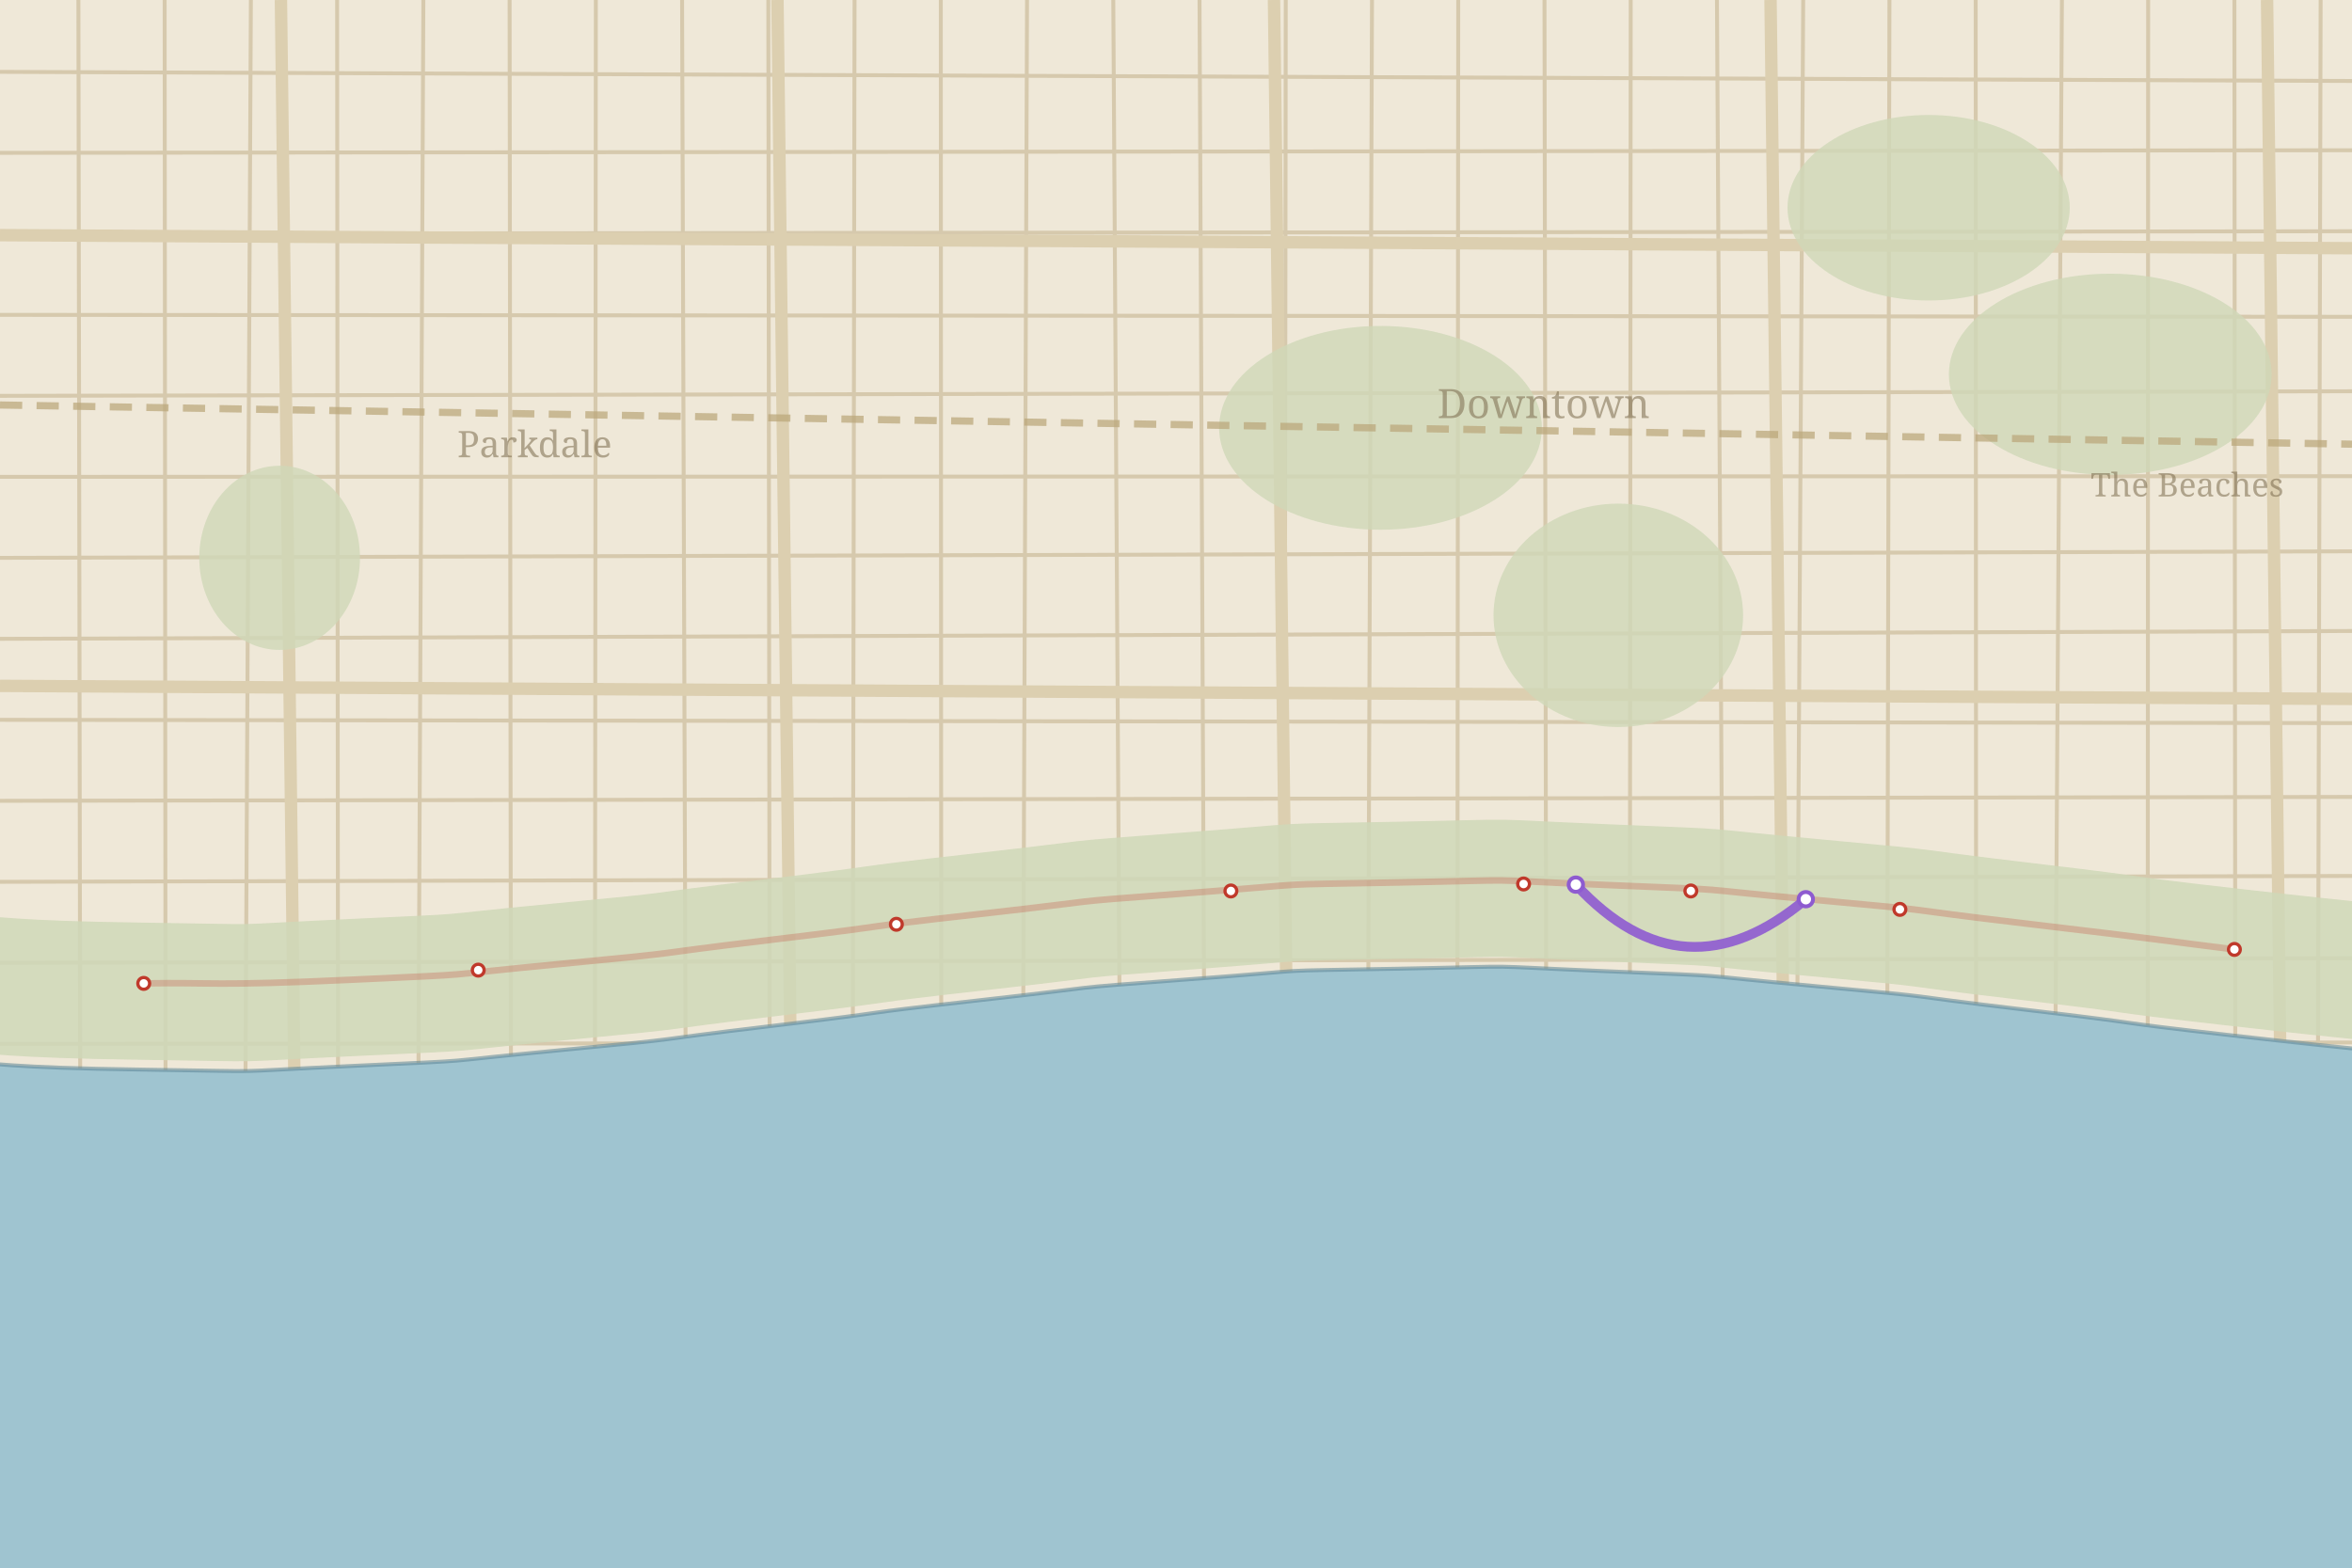
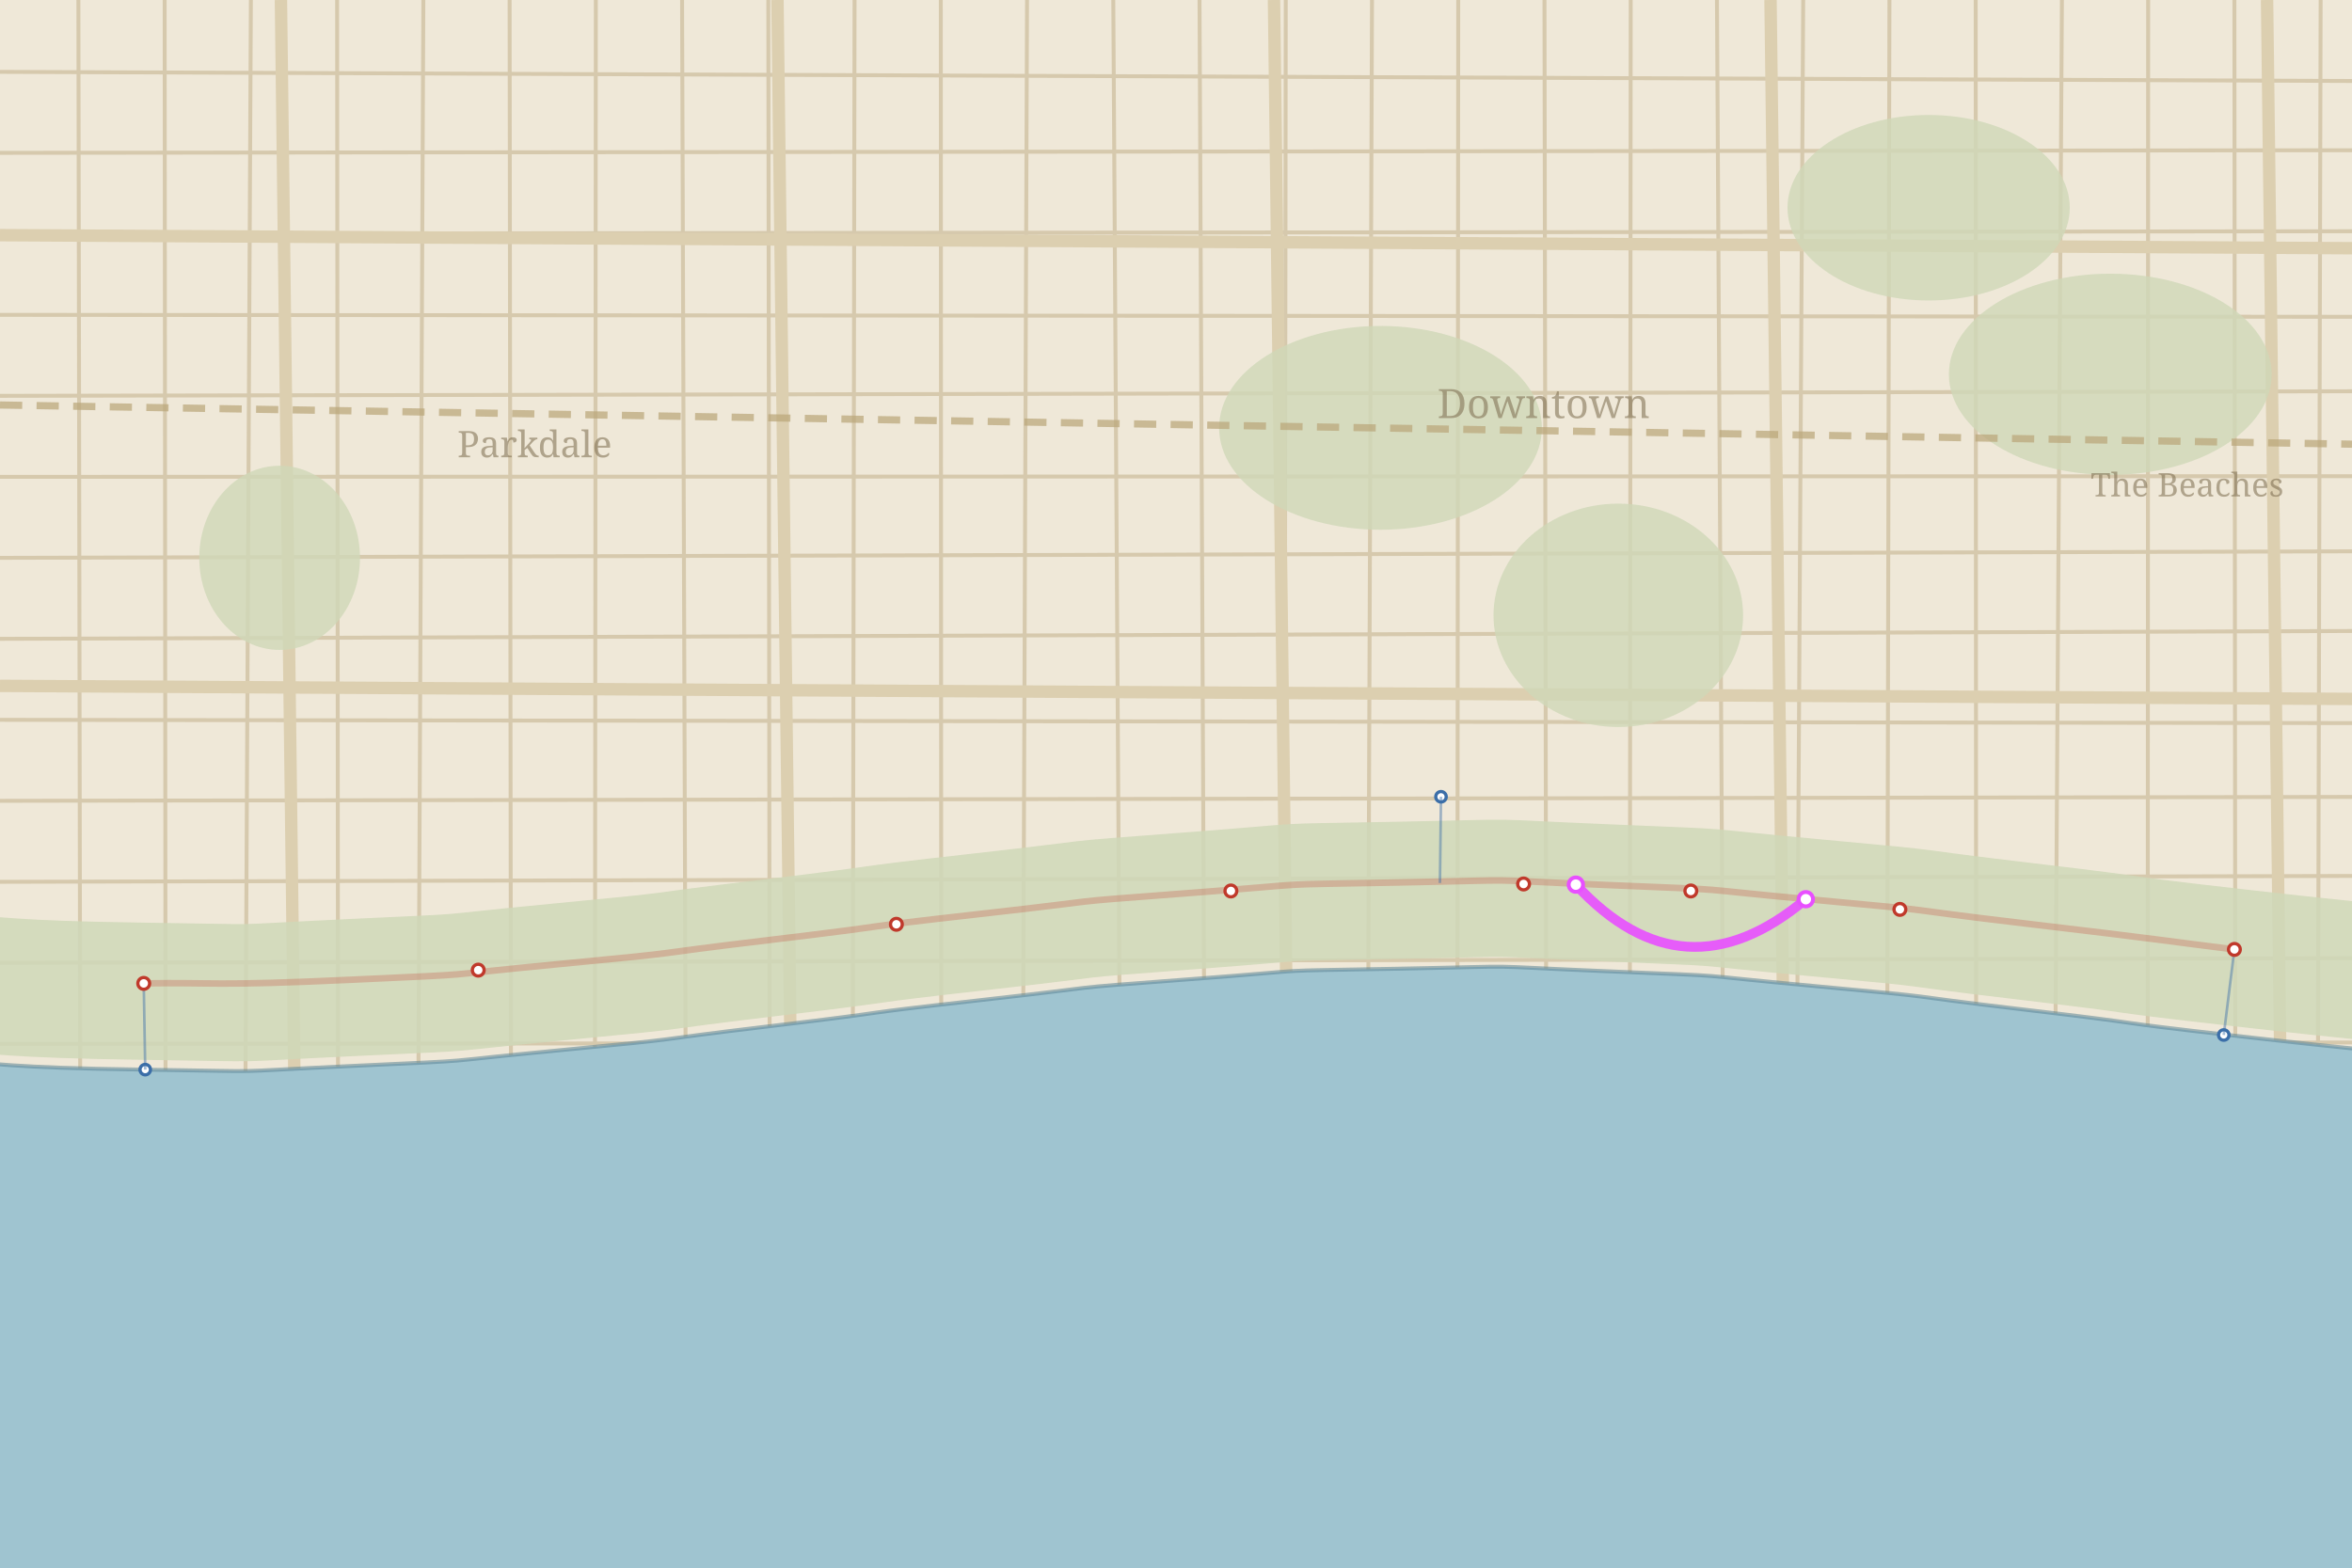
<svg xmlns="http://www.w3.org/2000/svg" width="3600" height="2400" viewBox="0 0 3600 2400">
  <g id="background">
    <rect width="3600" height="2400" fill="#efe8d8" />
  </g>
  <g id="topo">
    <g id="roads">
      <line x1="120" y1="0" x2="124" y2="2400" stroke="#d6c9ad" stroke-width="6" />
      <line x1="252" y1="0" x2="254" y2="2400" stroke="#d6c9ad" stroke-width="6" />
      <line x1="384" y1="0" x2="372" y2="2400" stroke="#d6c9ad" stroke-width="6" />
      <line x1="516" y1="0" x2="518" y2="2400" stroke="#d6c9ad" stroke-width="6" />
      <line x1="648" y1="0" x2="637" y2="2400" stroke="#d6c9ad" stroke-width="6" />
      <line x1="780" y1="0" x2="783" y2="2400" stroke="#d6c9ad" stroke-width="6" />
      <line x1="912" y1="0" x2="910" y2="2400" stroke="#d6c9ad" stroke-width="6" />
      <line x1="1044" y1="0" x2="1052" y2="2400" stroke="#d6c9ad" stroke-width="6" />
      <line x1="1176" y1="0" x2="1179" y2="2400" stroke="#d6c9ad" stroke-width="6" />
      <line x1="1308" y1="0" x2="1304" y2="2400" stroke="#d6c9ad" stroke-width="6" />
      <line x1="1440" y1="0" x2="1441" y2="2400" stroke="#d6c9ad" stroke-width="6" />
      <line x1="1572" y1="0" x2="1563" y2="2400" stroke="#d6c9ad" stroke-width="6" />
      <line x1="1704" y1="0" x2="1719" y2="2400" stroke="#d6c9ad" stroke-width="6" />
      <line x1="1836" y1="0" x2="1847" y2="2400" stroke="#d6c9ad" stroke-width="6" />
      <line x1="1968" y1="0" x2="1965" y2="2400" stroke="#d6c9ad" stroke-width="6" />
      <line x1="2100" y1="0" x2="2091" y2="2400" stroke="#d6c9ad" stroke-width="6" />
      <line x1="2232" y1="0" x2="2230" y2="2400" stroke="#d6c9ad" stroke-width="6" />
      <line x1="2364" y1="0" x2="2368" y2="2400" stroke="#d6c9ad" stroke-width="6" />
      <line x1="2496" y1="0" x2="2494" y2="2400" stroke="#d6c9ad" stroke-width="6" />
      <line x1="2628" y1="0" x2="2642" y2="2400" stroke="#d6c9ad" stroke-width="6" />
      <line x1="2760" y1="0" x2="2746" y2="2400" stroke="#d6c9ad" stroke-width="6" />
      <line x1="2892" y1="0" x2="2887" y2="2400" stroke="#d6c9ad" stroke-width="6" />
      <line x1="3024" y1="0" x2="3025" y2="2400" stroke="#d6c9ad" stroke-width="6" />
      <line x1="3156" y1="0" x2="3141" y2="2400" stroke="#d6c9ad" stroke-width="6" />
      <line x1="3288" y1="0" x2="3287" y2="2400" stroke="#d6c9ad" stroke-width="6" />
      <line x1="3420" y1="0" x2="3422" y2="2400" stroke="#d6c9ad" stroke-width="6" />
      <line x1="3552" y1="0" x2="3546" y2="2400" stroke="#d6c9ad" stroke-width="6" />
      <line x1="0" y1="110" x2="3600" y2="124" stroke="#d6c9ad" stroke-width="6" />
      <line x1="0" y1="234" x2="3600" y2="230" stroke="#d6c9ad" stroke-width="6" />
      <line x1="0" y1="358" x2="3600" y2="354" stroke="#d6c9ad" stroke-width="6" />
      <line x1="0" y1="482" x2="3600" y2="485" stroke="#d6c9ad" stroke-width="6" />
      <line x1="0" y1="606" x2="3600" y2="599" stroke="#d6c9ad" stroke-width="6" />
      <line x1="0" y1="730" x2="3600" y2="729" stroke="#d6c9ad" stroke-width="6" />
      <line x1="0" y1="854" x2="3600" y2="844" stroke="#d6c9ad" stroke-width="6" />
      <line x1="0" y1="978" x2="3600" y2="966" stroke="#d6c9ad" stroke-width="6" />
      <line x1="0" y1="1102" x2="3600" y2="1107" stroke="#d6c9ad" stroke-width="6" />
      <line x1="0" y1="1226" x2="3600" y2="1220" stroke="#d6c9ad" stroke-width="6" />
      <line x1="0" y1="1350" x2="3600" y2="1341" stroke="#d6c9ad" stroke-width="6" />
      <line x1="0" y1="1474" x2="3600" y2="1467" stroke="#d6c9ad" stroke-width="6" />
      <line x1="0" y1="1598" x2="3600" y2="1596" stroke="#d6c9ad" stroke-width="6" />
      <line x1="0" y1="1722" x2="3600" y2="1712" stroke="#d6c9ad" stroke-width="6" />
      <line x1="0" y1="1846" x2="3600" y2="1851" stroke="#d6c9ad" stroke-width="6" />
      <line x1="0" y1="1970" x2="3600" y2="1976" stroke="#d6c9ad" stroke-width="6" />
      <line x1="0" y1="2094" x2="3600" y2="2107" stroke="#d6c9ad" stroke-width="6" />
      <line x1="0" y1="2218" x2="3600" y2="2205" stroke="#d6c9ad" stroke-width="6" />
      <line x1="0" y1="2342" x2="3600" y2="2337" stroke="#d6c9ad" stroke-width="6" />
      <line x1="430" y1="0" x2="460" y2="2400" stroke="#dccfb0" stroke-width="19" />
      <line x1="1190" y1="0" x2="1220" y2="2400" stroke="#dccfb0" stroke-width="19" />
      <line x1="1950" y1="0" x2="1980" y2="2400" stroke="#dccfb0" stroke-width="19" />
      <line x1="2710" y1="0" x2="2740" y2="2400" stroke="#dccfb0" stroke-width="19" />
      <line x1="3470" y1="0" x2="3500" y2="2400" stroke="#dccfb0" stroke-width="19" />
      <line x1="0" y1="360" x2="3600" y2="380" stroke="#dccfb0" stroke-width="19" />
      <line x1="0" y1="1050" x2="3600" y2="1070" stroke="#dccfb0" stroke-width="19" />
      <line x1="0" y1="1740" x2="3600" y2="1760" stroke="#dccfb0" stroke-width="19" />
    </g>
    <g id="water">
      <path d="M-100.0 1622.9 C8.8 1627.9 2.4 1634.4 220.0 1637.5 C437.6 1640.5 322.4 1642.0 540.0 1631.8 C757.6 1621.6 642.4 1628.3 860.0 1607.5 C1077.6 1586.7 962.4 1596.7 1180.0 1570.8 C1397.6 1544.8 1282.4 1555.6 1500.0 1531.2 C1717.6 1506.9 1602.4 1515.6 1820.0 1499.2 C2037.6 1482.8 1922.4 1487.2 2140.0 1483.0 C2357.6 1478.8 2242.4 1477.8 2460.0 1486.9 C2677.6 1496.0 2562.4 1489.8 2780.0 1509.8 C2997.6 1529.8 2882.4 1520.1 3100.0 1545.8 C3317.6 1571.5 3202.4 1560.8 3420.0 1585.5 C3637.6 1610.2 3631.2 1607.3 3740.0 1618.6 L3800 2500 L-100 2500 Z" fill="#9fc4d0" />
      <path d="M-100.0 1622.9 C8.8 1627.9 2.4 1634.4 220.0 1637.5 C437.6 1640.5 322.4 1642.0 540.0 1631.8 C757.6 1621.6 642.4 1628.3 860.0 1607.5 C1077.6 1586.7 962.4 1596.7 1180.0 1570.8 C1397.6 1544.8 1282.4 1555.6 1500.0 1531.2 C1717.6 1506.9 1602.4 1515.6 1820.0 1499.2 C2037.6 1482.8 1922.4 1487.2 2140.0 1483.0 C2357.6 1478.8 2242.4 1477.8 2460.0 1486.9 C2677.6 1496.0 2562.4 1489.8 2780.0 1509.8 C2997.6 1529.8 2882.4 1520.1 3100.0 1545.8 C3317.6 1571.5 3202.4 1560.8 3420.0 1585.5 C3637.6 1610.2 3631.2 1607.3 3740.0 1618.6" fill="none" stroke="#5c8595" stroke-width="6" opacity=".55" />
      <path d="M-100.0 1502.9 C8.8 1507.9 2.4 1514.4 220.0 1517.5 C437.6 1520.5 322.4 1522.0 540.0 1511.8 C757.6 1501.6 642.4 1508.3 860.0 1487.5 C1077.6 1466.7 962.4 1476.7 1180.0 1450.8 C1397.6 1424.8 1282.4 1435.6 1500.0 1411.2 C1717.6 1386.9 1602.4 1395.6 1820.0 1379.2 C2037.6 1362.8 1922.4 1367.2 2140.0 1363.0 C2357.6 1358.8 2242.4 1357.8 2460.0 1366.9 C2677.6 1376.0 2562.4 1369.8 2780.0 1389.8 C2997.6 1409.8 2882.4 1400.1 3100.0 1425.8 C3317.6 1451.5 3202.4 1440.8 3420.0 1465.5 C3637.6 1490.2 3631.2 1487.3 3740.0 1498.6" fill="none" stroke="#cfd8b8" stroke-width="210" stroke-linecap="round" stroke-linejoin="round" opacity=".85" />
      <ellipse cx="428" cy="854" rx="123" ry="141" fill="#cfd8b8" opacity=".8" />
      <ellipse cx="3230" cy="573" rx="247" ry="154" fill="#cfd8b8" opacity=".8" />
      <ellipse cx="2952" cy="318" rx="216" ry="142" fill="#cfd8b8" opacity=".8" />
      <ellipse cx="2113" cy="655" rx="247" ry="156" fill="#cfd8b8" opacity=".8" />
      <ellipse cx="2477" cy="942" rx="191" ry="171" fill="#cfd8b8" opacity=".8" />
      <line x1="0" y1="620" x2="3600" y2="680" stroke="#b9a578" stroke-width="11" stroke-dasharray="34 22" opacity=".7" />
    </g>
    <g id="labels">
      <text x="700" y="700" font-family="Georgia,serif" font-size="56" fill="#7a6a4c" opacity=".55">Parkdale</text>
      <text x="2200" y="640" font-family="Georgia,serif" font-size="62" fill="#7a6a4c" opacity=".55">Downtown</text>
      <text x="3200" y="760" font-family="Georgia,serif" font-size="50" fill="#7a6a4c" opacity=".55">The Beaches</text>
    </g>
  </g>
  <path id="route" d="M220.0 1505.5 C328.8 1503.6 322.4 1510.0 540.0 1499.8 C757.6 1489.6 642.4 1496.3 860.0 1475.5 C1077.6 1454.7 962.4 1464.7 1180.0 1438.8 C1397.6 1412.8 1282.4 1423.6 1500.0 1399.2 C1717.6 1374.9 1602.4 1383.6 1820.0 1367.2 C2037.6 1350.8 1922.4 1355.2 2140.0 1351.0 C2357.6 1346.8 2242.4 1345.8 2460.0 1354.9 C2677.6 1364.0 2562.4 1357.8 2780.0 1377.8 C2997.6 1397.8 2882.4 1388.1 3100.0 1413.8 C3317.6 1439.5 3311.2 1440.0 3420.0 1453.5" fill="none" stroke="#c0392b" stroke-width="10" stroke-linecap="round" opacity=".25" />
  <g id="wishful">
-     <path d="M2412.0 1354.3 Q2577.4 1533.1 2764.0 1376.6" fill="none" stroke="#8e5bd0" stroke-width="15" stroke-linecap="round" opacity=".9" />
-     <circle cx="2412.0" cy="1354.3" r="11" fill="#fff" stroke="#8e5bd0" stroke-width="6" />
-     <circle cx="2764.0" cy="1376.6" r="11" fill="#fff" stroke="#8e5bd0" stroke-width="6" />
+     <path d="M2412.0 1354.3 Q2577.4 1533.1 2764.0 1376.6" fill="none" stroke="#e84fff" stroke-width="15" stroke-linecap="round" opacity=".9" />
+     <circle cx="2412.0" cy="1354.3" r="11" fill="#fff" stroke="#e84fff" stroke-width="6" />
+     <circle cx="2764.0" cy="1376.6" r="11" fill="#fff" stroke="#e84fff" stroke-width="6" />
+   </g>
+   <g id="crossings">
+     <circle id="link-1" cx="222.3" cy="1637.5" r="8" fill="#fff" stroke="#3b6ea8" stroke-width="5" />
+     <line x1="220.0" y1="1505.5" x2="222.3" y2="1637.5" stroke="#3b6ea8" stroke-width="4" opacity=".45" />
+     <circle id="link-2" cx="2205.6" cy="1219.8" r="8" fill="#fff" stroke="#3b6ea8" stroke-width="5" />
+     <line x1="2204.0" y1="1351.8" x2="2205.6" y2="1219.8" stroke="#3b6ea8" stroke-width="4" opacity=".45" />
+     <circle id="link-3" cx="3403.7" cy="1584.5" r="8" fill="#fff" stroke="#3b6ea8" stroke-width="5" />
+     <line x1="3420.0" y1="1453.5" x2="3403.7" y2="1584.5" stroke="#3b6ea8" stroke-width="4" opacity=".45" />
  </g>
  <g id="waypoints">
    <circle id="wp-1" cx="220.0" cy="1505.5" r="9" fill="#fff" stroke="#c0392b" stroke-width="5" />
    <circle id="wp-2" cx="732.0" cy="1485.2" r="9" fill="#fff" stroke="#c0392b" stroke-width="5" />
    <circle id="wp-3" cx="1372.0" cy="1415.0" r="9" fill="#fff" stroke="#c0392b" stroke-width="5" />
    <circle id="wp-4" cx="1884.0" cy="1364.0" r="9" fill="#fff" stroke="#c0392b" stroke-width="5" />
    <circle id="wp-5" cx="2332.0" cy="1353.3" r="9" fill="#fff" stroke="#c0392b" stroke-width="5" />
    <circle id="wp-6" cx="2588.0" cy="1364.0" r="9" fill="#fff" stroke="#c0392b" stroke-width="5" />
    <circle id="wp-7" cx="2908.0" cy="1392.2" r="9" fill="#fff" stroke="#c0392b" stroke-width="5" />
    <circle id="wp-8" cx="3420.0" cy="1453.5" r="9" fill="#fff" stroke="#c0392b" stroke-width="5" />
  </g>
</svg>
